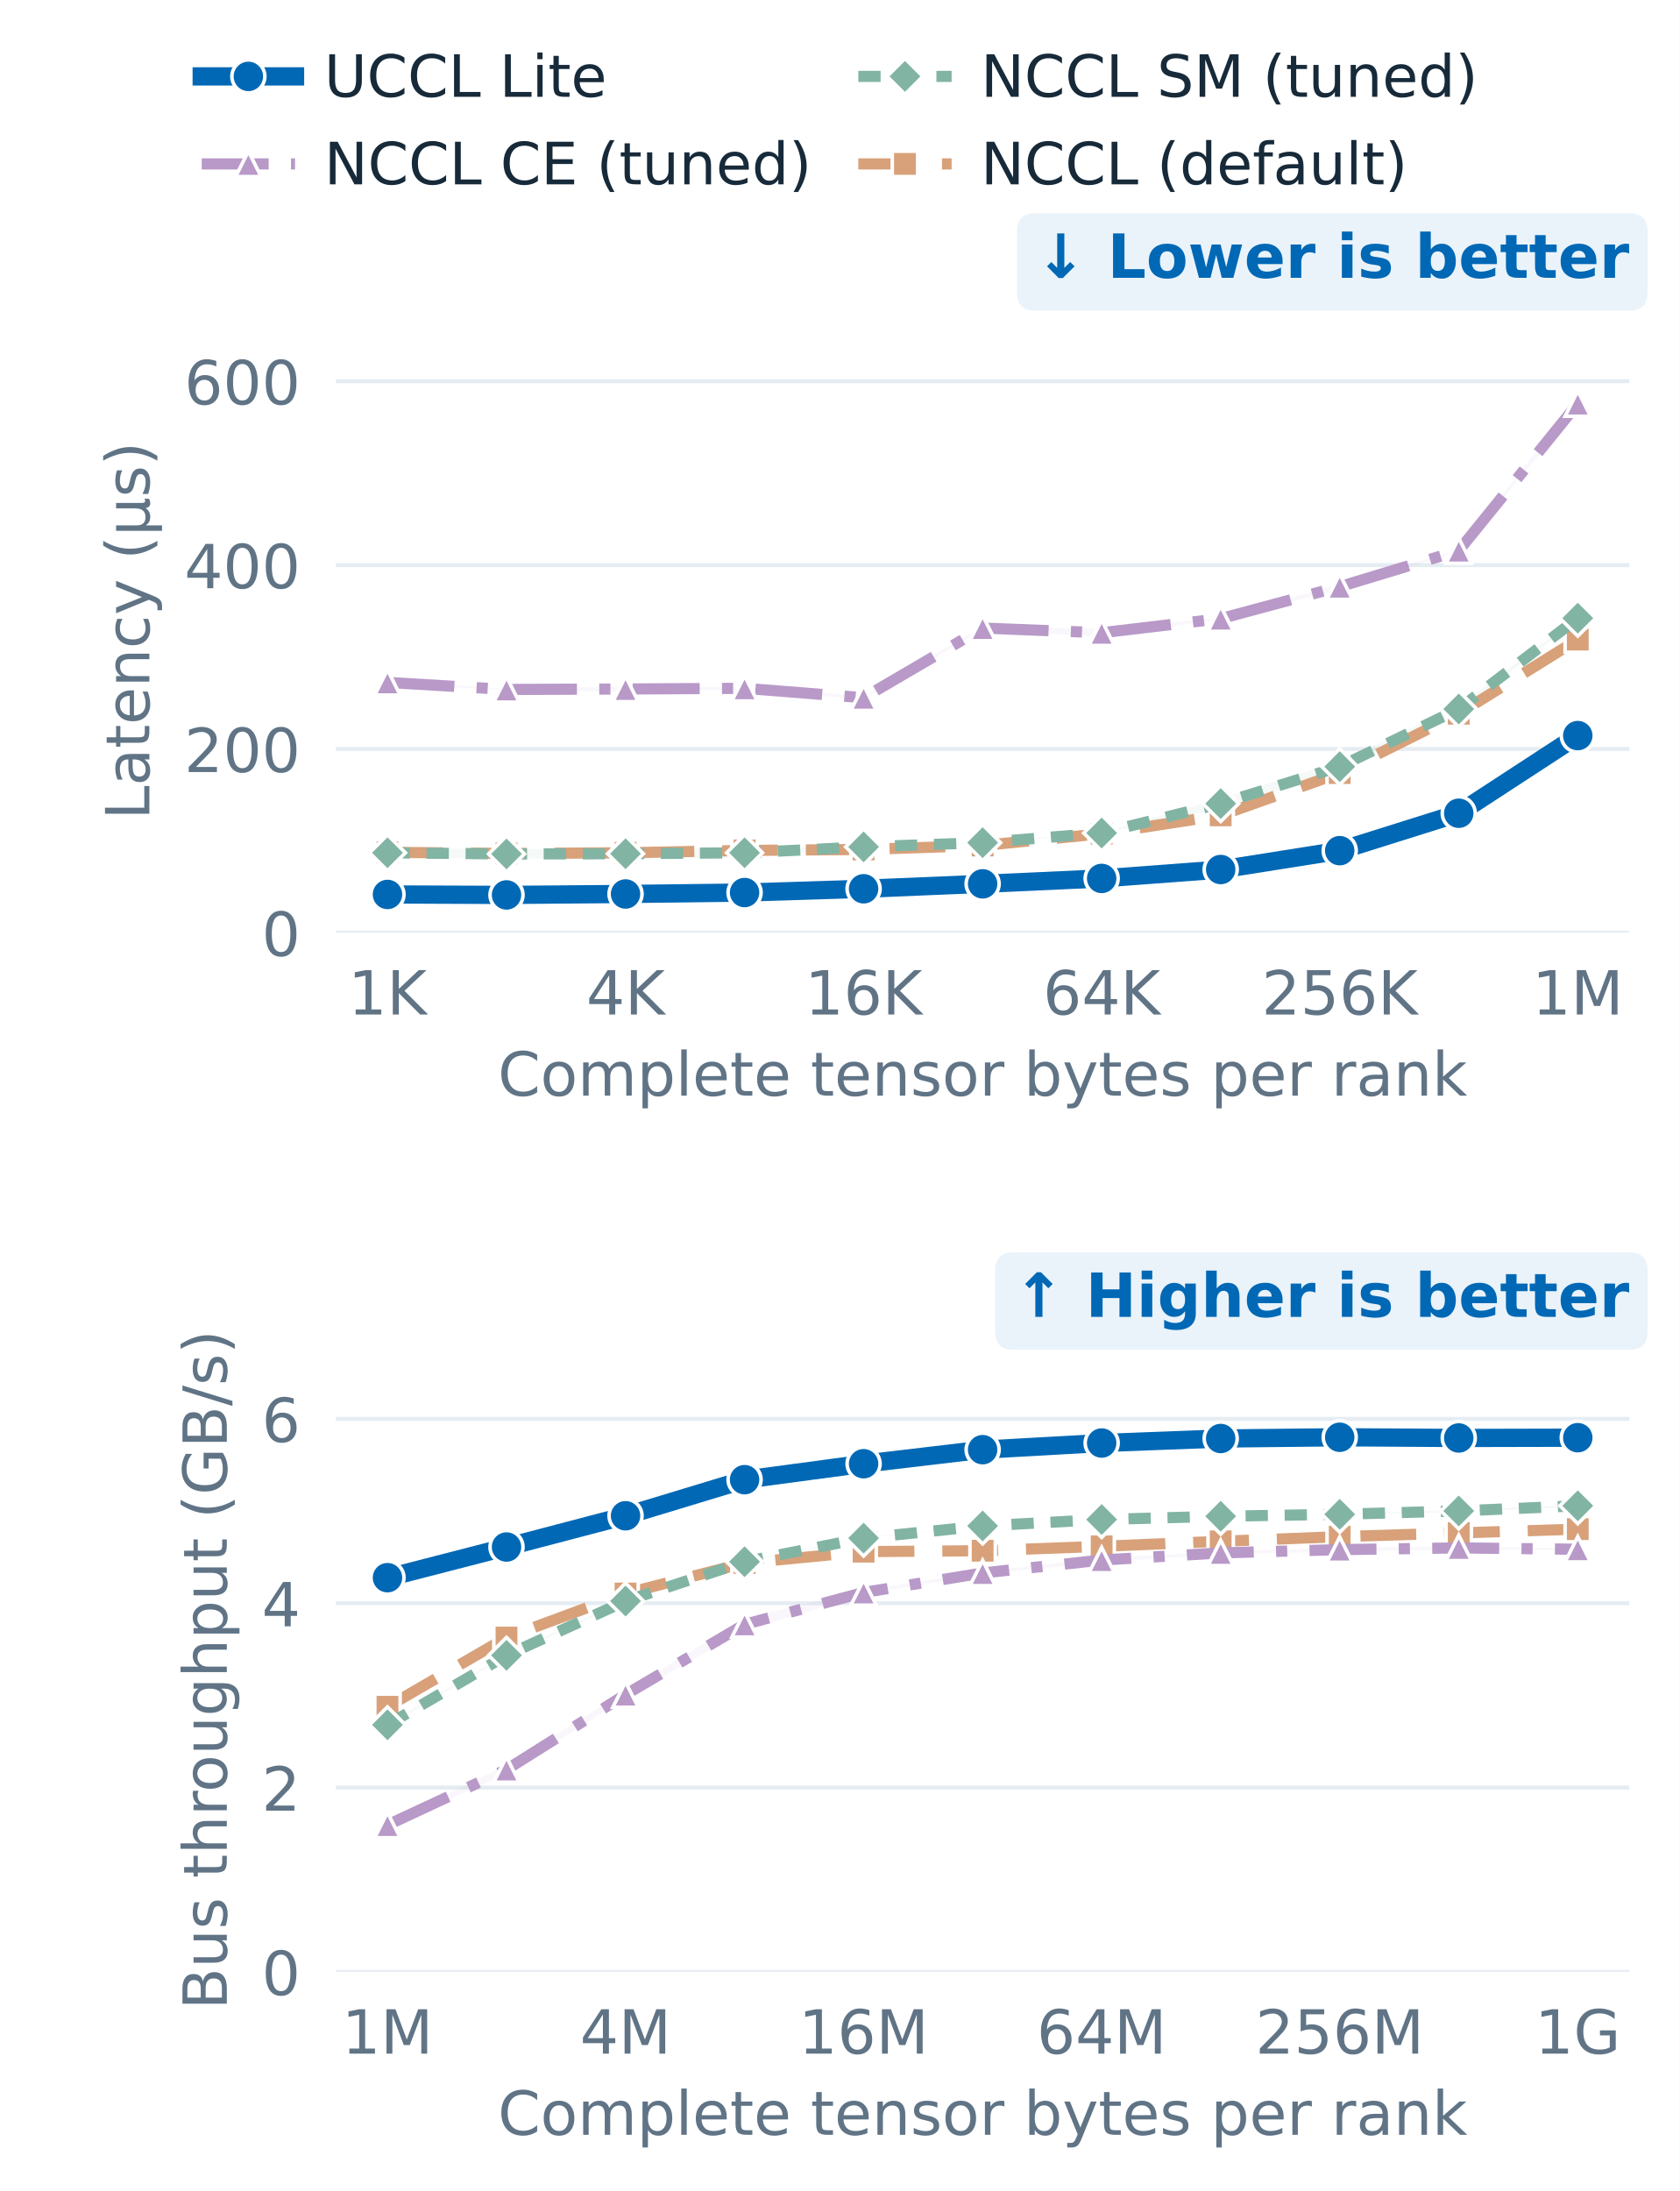
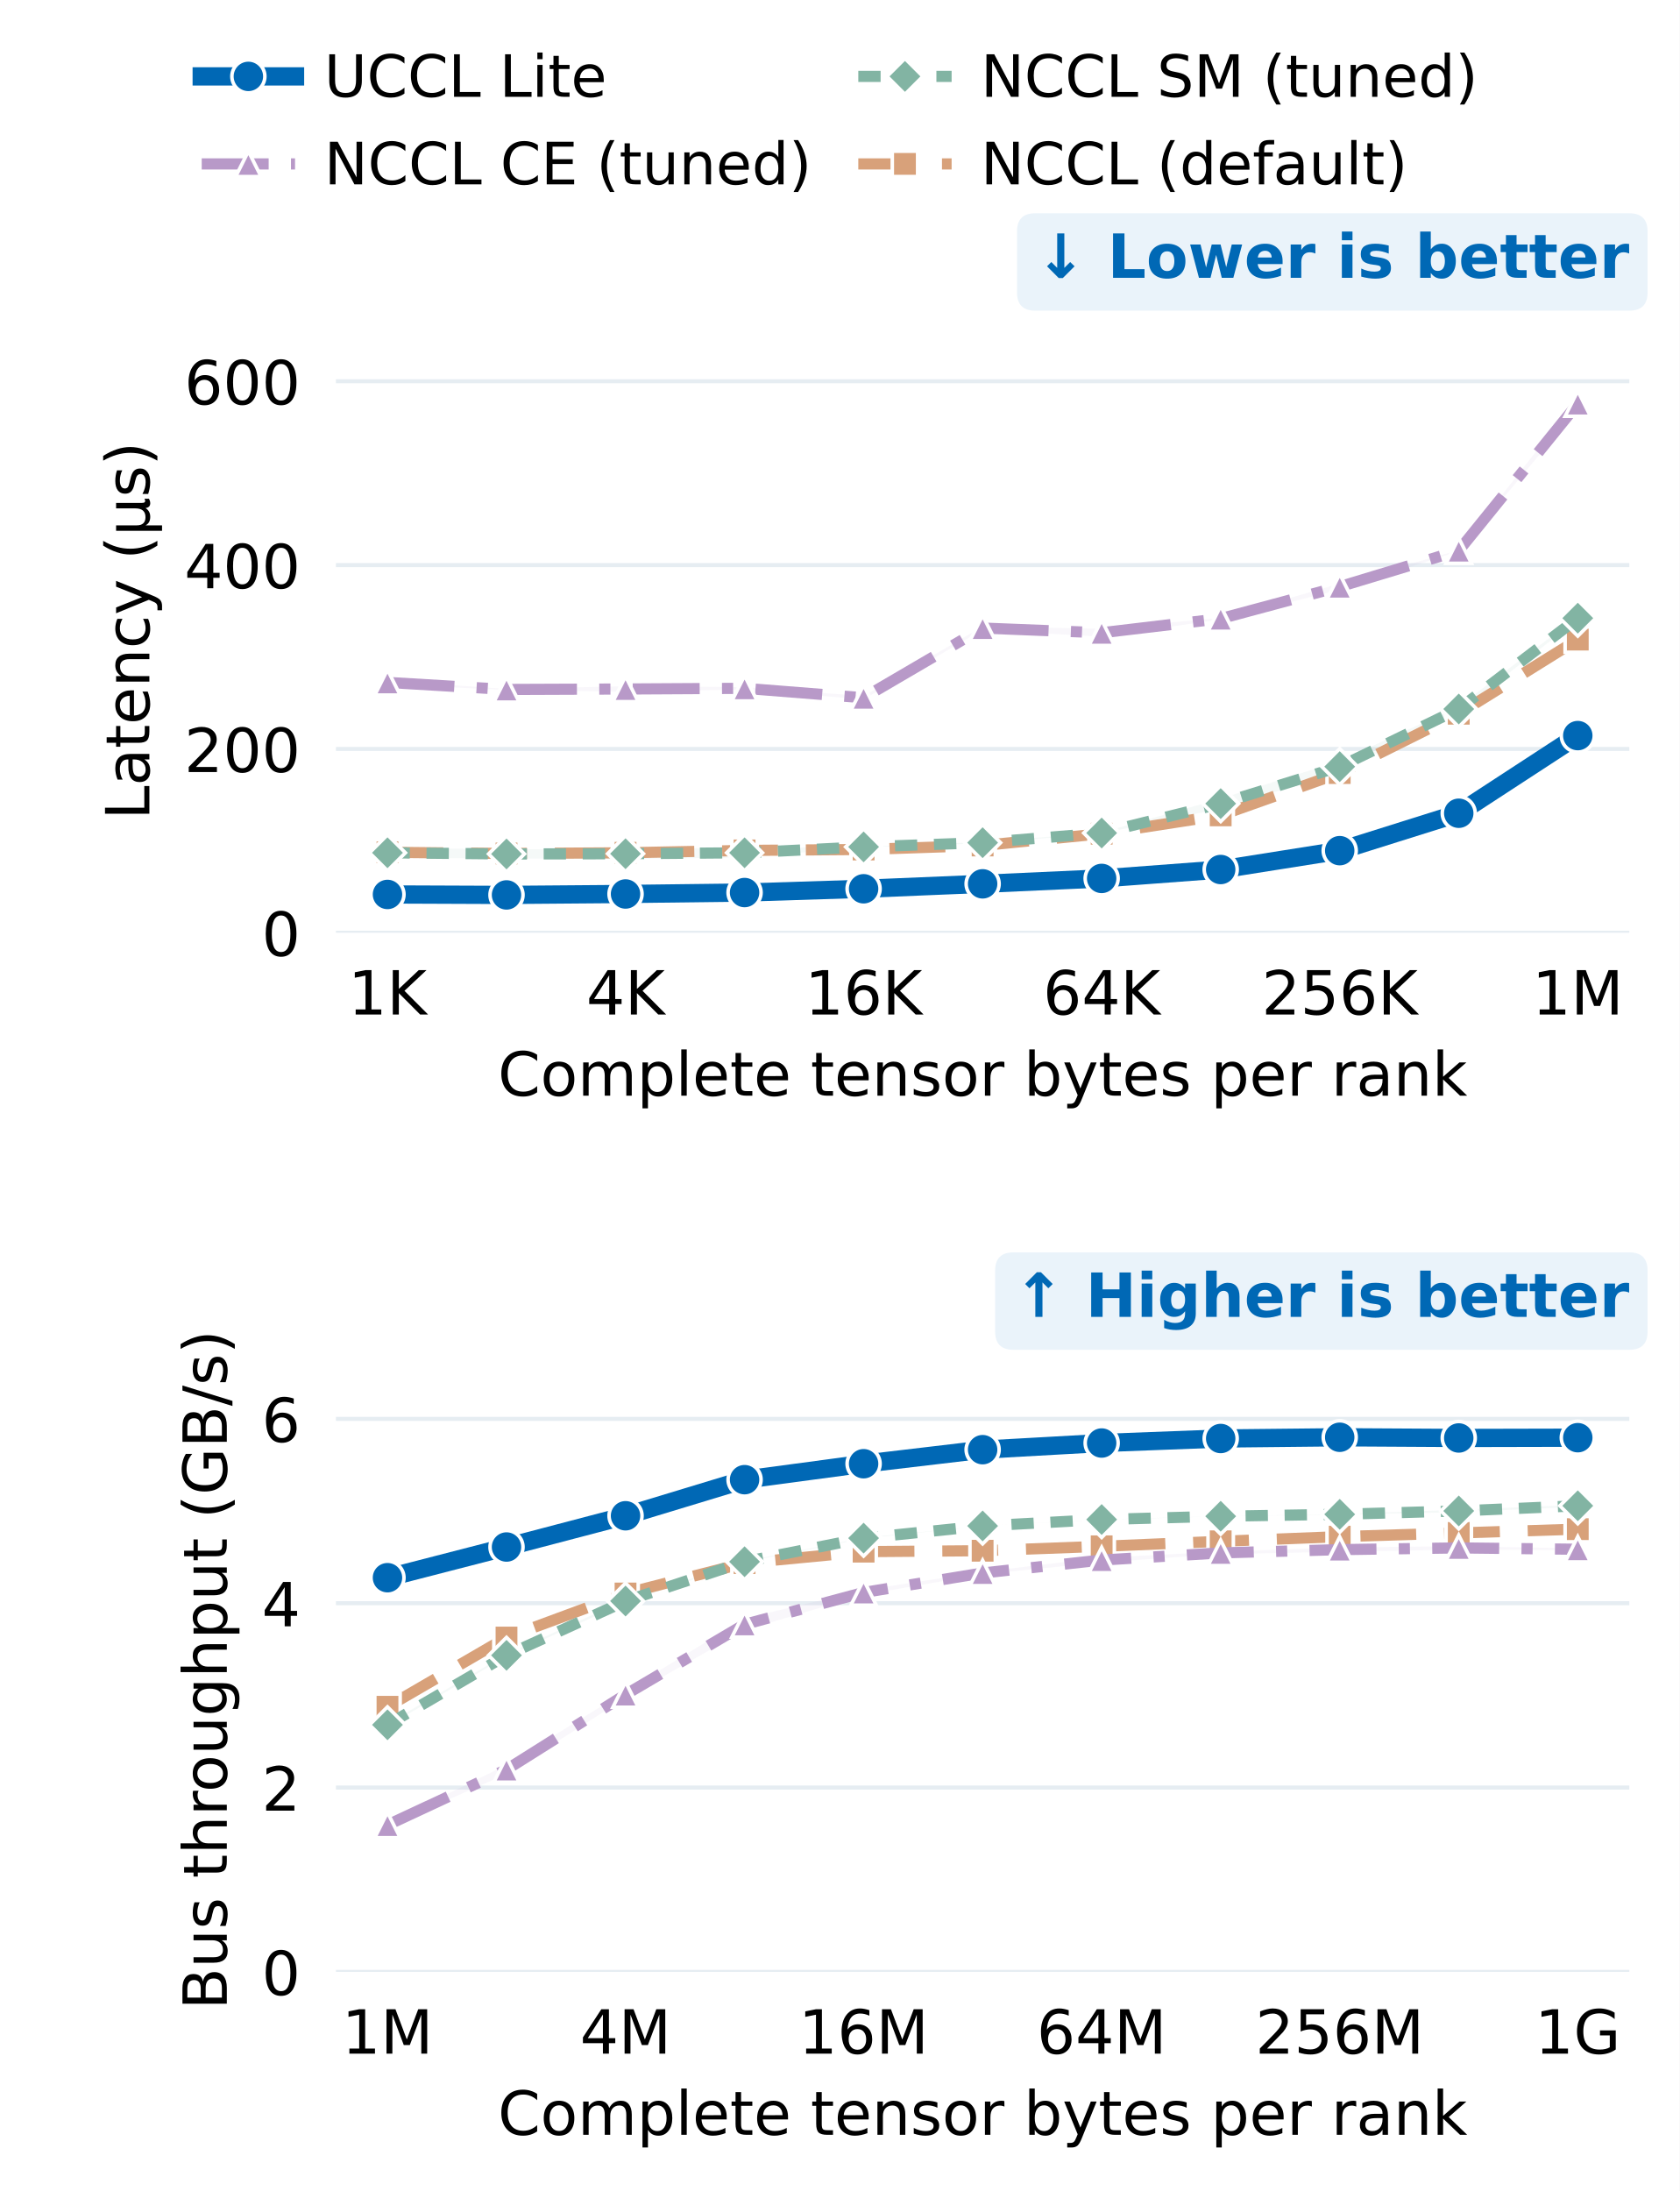
<svg xmlns="http://www.w3.org/2000/svg" xmlns:xlink="http://www.w3.org/1999/xlink" width="331.2pt" height="432pt" viewBox="0 0 331.2 432" version="1.1">
  <defs>
    <style type="text/css">*{stroke-linejoin: round; stroke-linecap: butt}</style>
  </defs>
  <g id="figure_1">
    <g id="patch_1">
      <path d="M 0 432 L 331.2 432 L 331.2 0 L 0 0 z " style="fill: #ffffff" />
    </g>
    <g id="axes_1">
      <g id="patch_2">
        <path d="M 66.24 183.918 L 321.264 183.918 L 321.264 64.8 L 66.24 64.8 z " style="fill: #ffffff" />
      </g>
      <g id="matplotlib.axis_1">
        <g id="xtick_1">
          <g id="line2d_1" />
          <g id="text_1">
-             <text style="font-size: 12px; font-family: 'DejaVu Sans'; text-anchor: middle; fill: #607486" x="76.402" y="200.035" transform="rotate(-0 76.40159 200.0348)">1K</text>
+             <text style="font-size: 12px; font-family: 'DejaVu Sans'; text-anchor: middle" x="76.402" y="200.035" transform="rotate(-0 76.40159 200.0348)">1K</text>
          </g>
        </g>
        <g id="xtick_2">
          <g id="line2d_2" />
          <g id="text_2">
-             <text style="font-size: 12px; font-family: 'DejaVu Sans'; text-anchor: middle; fill: #607486" x="123.342" y="200.035" transform="rotate(-0 123.3418 200.0348)">4K</text>
+             <text style="font-size: 12px; font-family: 'DejaVu Sans'; text-anchor: middle" x="123.342" y="200.035" transform="rotate(-0 123.3418 200.0348)">4K</text>
          </g>
        </g>
        <g id="xtick_3">
          <g id="line2d_3" />
          <g id="text_3">
-             <text style="font-size: 12px; font-family: 'DejaVu Sans'; text-anchor: middle; fill: #607486" x="170.282" y="200.035" transform="rotate(-0 170.2819 200.0348)">16K</text>
+             <text style="font-size: 12px; font-family: 'DejaVu Sans'; text-anchor: middle" x="170.282" y="200.035" transform="rotate(-0 170.2819 200.0348)">16K</text>
          </g>
        </g>
        <g id="xtick_4">
          <g id="line2d_4" />
          <g id="text_4">
-             <text style="font-size: 12px; font-family: 'DejaVu Sans'; text-anchor: middle; fill: #607486" x="217.222" y="200.035" transform="rotate(-0 217.2221 200.0348)">64K</text>
+             <text style="font-size: 12px; font-family: 'DejaVu Sans'; text-anchor: middle" x="217.222" y="200.035" transform="rotate(-0 217.2221 200.0348)">64K</text>
          </g>
        </g>
        <g id="xtick_5">
          <g id="line2d_5" />
          <g id="text_5">
-             <text style="font-size: 12px; font-family: 'DejaVu Sans'; text-anchor: middle; fill: #607486" x="264.162" y="200.035" transform="rotate(-0 264.1622 200.0348)">256K</text>
+             <text style="font-size: 12px; font-family: 'DejaVu Sans'; text-anchor: middle" x="264.162" y="200.035" transform="rotate(-0 264.1622 200.0348)">256K</text>
          </g>
        </g>
        <g id="xtick_6">
          <g id="line2d_6" />
          <g id="text_6">
-             <text style="font-size: 12px; font-family: 'DejaVu Sans'; text-anchor: middle; fill: #607486" x="311.102" y="200.035" transform="rotate(-0 311.1024 200.0348)">1M</text>
+             <text style="font-size: 12px; font-family: 'DejaVu Sans'; text-anchor: middle" x="311.102" y="200.035" transform="rotate(-0 311.1024 200.0348)">1M</text>
          </g>
        </g>
        <g id="text_7">
-           <text style="font-size: 12px; font-family: 'DejaVu Sans'; text-anchor: middle; fill: #607486" x="193.752" y="216.036" transform="rotate(-0 193.752 216.0358)">Complete tensor bytes per rank</text>
+           <text style="font-size: 12px; font-family: 'DejaVu Sans'; text-anchor: middle" x="193.752" y="216.036" transform="rotate(-0 193.752 216.0358)">Complete tensor bytes per rank</text>
        </g>
      </g>
      <g id="matplotlib.axis_2">
        <g id="ytick_1">
          <g id="line2d_7">
            <path d="M 66.24 183.918 L 321.264 183.918 " clip-path="url(#pe56e9102f9)" style="fill: none; stroke: #e6edf2; stroke-width: 0.8; stroke-linecap: square" />
          </g>
          <g id="line2d_8" />
          <g id="text_8">
-             <text style="font-size: 12px; font-family: 'DejaVu Sans'; text-anchor: end; fill: #607486" x="59.24" y="188.476" transform="rotate(-0 59.24 188.4762)">0</text>
+             <text style="font-size: 12px; font-family: 'DejaVu Sans'; text-anchor: end" x="59.24" y="188.476" transform="rotate(-0 59.24 188.4762)">0</text>
          </g>
        </g>
        <g id="ytick_2">
          <g id="line2d_9">
            <path d="M 66.24 147.67 L 321.264 147.67 " clip-path="url(#pe56e9102f9)" style="fill: none; stroke: #e6edf2; stroke-width: 0.8; stroke-linecap: square" />
          </g>
          <g id="line2d_10" />
          <g id="text_9">
-             <text style="font-size: 12px; font-family: 'DejaVu Sans'; text-anchor: end; fill: #607486" x="59.24" y="152.229" transform="rotate(-0 59.24 152.2286)">200</text>
+             <text style="font-size: 12px; font-family: 'DejaVu Sans'; text-anchor: end" x="59.24" y="152.229" transform="rotate(-0 59.24 152.2286)">200</text>
          </g>
        </g>
        <g id="ytick_3">
          <g id="line2d_11">
            <path d="M 66.24 111.422 L 321.264 111.422 " clip-path="url(#pe56e9102f9)" style="fill: none; stroke: #e6edf2; stroke-width: 0.8; stroke-linecap: square" />
          </g>
          <g id="line2d_12" />
          <g id="text_10">
-             <text style="font-size: 12px; font-family: 'DejaVu Sans'; text-anchor: end; fill: #607486" x="59.24" y="115.981" transform="rotate(-0 59.24 115.981)">400</text>
+             <text style="font-size: 12px; font-family: 'DejaVu Sans'; text-anchor: end" x="59.24" y="115.981" transform="rotate(-0 59.24 115.981)">400</text>
          </g>
        </g>
        <g id="ytick_4">
          <g id="line2d_13">
            <path d="M 66.24 75.175 L 321.264 75.175 " clip-path="url(#pe56e9102f9)" style="fill: none; stroke: #e6edf2; stroke-width: 0.8; stroke-linecap: square" />
          </g>
          <g id="line2d_14" />
          <g id="text_11">
-             <text style="font-size: 12px; font-family: 'DejaVu Sans'; text-anchor: end; fill: #607486" x="59.24" y="79.733" transform="rotate(-0 59.24 79.73342)">600</text>
+             <text style="font-size: 12px; font-family: 'DejaVu Sans'; text-anchor: end" x="59.24" y="79.733" transform="rotate(-0 59.24 79.73342)">600</text>
          </g>
        </g>
        <g id="text_12">
-           <text style="font-size: 12px; font-family: 'DejaVu Sans'; text-anchor: middle; fill: #607486" x="29.452" y="124.359" transform="rotate(-90 29.45219 124.3588)">Latency (µs)</text>
+           <text style="font-size: 12px; font-family: 'DejaVu Sans'; text-anchor: middle" x="29.452" y="124.359" transform="rotate(-90 29.45219 124.3588)">Latency (µs)</text>
        </g>
      </g>
      <g id="FillBetweenPolyCollection_1">
        <defs>
          <path id="m89aa1a78d7" d="M 76.402 -264.878 L 76.402 -262.837 L 99.872 -262.744 L 123.342 -262.645 L 146.812 -262.929 L 170.282 -264.971 L 193.752 -265.713 L 217.222 -267.662 L 240.692 -272.577 L 264.162 -279.725 L 287.632 -291.695 L 311.102 -309.79 L 311.102 -310.44 L 311.102 -310.44 L 287.632 -292.716 L 264.162 -281.952 L 240.692 -274.529 L 217.222 -267.847 L 193.752 -265.983 L 170.282 -265.064 L 146.812 -264.785 L 123.342 -264.692 L 99.872 -264.507 L 76.402 -264.878 z " />
        </defs>
        <g clip-path="url(#pe56e9102f9)">
          <use xlink:href="#m89aa1a78d7" x="0" y="432" style="fill: #82b4a3; fill-opacity: 0.08" />
        </g>
      </g>
      <g id="FillBetweenPolyCollection_2">
        <defs>
          <path id="m12dbbdd263" d="M 76.402 -297.82 L 76.402 -297.078 L 99.872 -295.964 L 123.342 -295.593 L 146.812 -296.057 L 170.282 -294.099 L 193.752 -307.842 L 217.222 -306.45 L 240.692 -309.883 L 264.162 -315.72 L 287.632 -323.338 L 311.102 -351.356 L 311.102 -353.496 L 311.102 -353.496 L 287.632 -323.524 L 264.162 -316.935 L 240.692 -310.161 L 217.222 -308.027 L 193.752 -308.491 L 170.282 -294.758 L 146.812 -296.512 L 123.342 -296.706 L 99.872 -296.15 L 76.402 -297.82 z " />
        </defs>
        <g clip-path="url(#pe56e9102f9)">
          <use xlink:href="#m12dbbdd263" x="0" y="432" style="fill: #b899c8; fill-opacity: 0.08" />
        </g>
      </g>
      <g id="line2d_15">
        <path d="M 76.402 168.05 L 99.872 168.282 L 123.342 168.143 L 146.812 167.679 L 170.282 167.493 L 193.752 166.704 L 217.222 164.385 L 240.692 160.766 L 264.162 152.418 L 287.632 140.724 L 311.102 126.107 " clip-path="url(#pe56e9102f9)" style="fill: none; stroke-dasharray: 11,5.5; stroke-dashoffset: 0; stroke: #d8a17a; stroke-width: 2.2" />
        <defs>
          <path id="m4c7a17d4e1" d="M -2.5 2.5 L 2.5 2.5 L 2.5 -2.5 L -2.5 -2.5 z " style="stroke: #ffffff; stroke-width: 0.7; stroke-linejoin: miter" />
        </defs>
        <g clip-path="url(#pe56e9102f9)">
          <use xlink:href="#m4c7a17d4e1" x="76.402" y="168.05" style="fill: #d8a17a; stroke: #ffffff; stroke-width: 0.7; stroke-linejoin: miter" />
          <use xlink:href="#m4c7a17d4e1" x="99.872" y="168.282" style="fill: #d8a17a; stroke: #ffffff; stroke-width: 0.7; stroke-linejoin: miter" />
          <use xlink:href="#m4c7a17d4e1" x="123.342" y="168.143" style="fill: #d8a17a; stroke: #ffffff; stroke-width: 0.7; stroke-linejoin: miter" />
          <use xlink:href="#m4c7a17d4e1" x="146.812" y="167.679" style="fill: #d8a17a; stroke: #ffffff; stroke-width: 0.7; stroke-linejoin: miter" />
          <use xlink:href="#m4c7a17d4e1" x="170.282" y="167.493" style="fill: #d8a17a; stroke: #ffffff; stroke-width: 0.7; stroke-linejoin: miter" />
          <use xlink:href="#m4c7a17d4e1" x="193.752" y="166.704" style="fill: #d8a17a; stroke: #ffffff; stroke-width: 0.7; stroke-linejoin: miter" />
          <use xlink:href="#m4c7a17d4e1" x="217.222" y="164.385" style="fill: #d8a17a; stroke: #ffffff; stroke-width: 0.7; stroke-linejoin: miter" />
          <use xlink:href="#m4c7a17d4e1" x="240.692" y="160.766" style="fill: #d8a17a; stroke: #ffffff; stroke-width: 0.7; stroke-linejoin: miter" />
          <use xlink:href="#m4c7a17d4e1" x="264.162" y="152.418" style="fill: #d8a17a; stroke: #ffffff; stroke-width: 0.7; stroke-linejoin: miter" />
          <use xlink:href="#m4c7a17d4e1" x="287.632" y="140.724" style="fill: #d8a17a; stroke: #ffffff; stroke-width: 0.7; stroke-linejoin: miter" />
          <use xlink:href="#m4c7a17d4e1" x="311.102" y="126.107" style="fill: #d8a17a; stroke: #ffffff; stroke-width: 0.7; stroke-linejoin: miter" />
        </g>
      </g>
      <g id="line2d_16">
        <path d="M 76.402 168.143 L 99.872 168.375 L 123.342 168.331 L 146.812 168.143 L 170.282 166.983 L 193.752 166.152 L 217.222 164.245 L 240.692 158.447 L 264.162 151.161 L 287.632 139.794 L 311.102 121.885 " clip-path="url(#pe56e9102f9)" style="fill: none; stroke-dasharray: 4.4,3.3; stroke-dashoffset: 0; stroke: #82b4a3; stroke-width: 2.2" />
        <defs>
          <path id="m127d683313" d="M -0 3.536 L 3.536 0 L 0 -3.536 L -3.536 -0 z " style="stroke: #ffffff; stroke-width: 0.7; stroke-linejoin: miter" />
        </defs>
        <g clip-path="url(#pe56e9102f9)">
          <use xlink:href="#m127d683313" x="76.402" y="168.143" style="fill: #82b4a3; stroke: #ffffff; stroke-width: 0.7; stroke-linejoin: miter" />
          <use xlink:href="#m127d683313" x="99.872" y="168.375" style="fill: #82b4a3; stroke: #ffffff; stroke-width: 0.7; stroke-linejoin: miter" />
          <use xlink:href="#m127d683313" x="123.342" y="168.331" style="fill: #82b4a3; stroke: #ffffff; stroke-width: 0.7; stroke-linejoin: miter" />
          <use xlink:href="#m127d683313" x="146.812" y="168.143" style="fill: #82b4a3; stroke: #ffffff; stroke-width: 0.7; stroke-linejoin: miter" />
          <use xlink:href="#m127d683313" x="170.282" y="166.983" style="fill: #82b4a3; stroke: #ffffff; stroke-width: 0.7; stroke-linejoin: miter" />
          <use xlink:href="#m127d683313" x="193.752" y="166.152" style="fill: #82b4a3; stroke: #ffffff; stroke-width: 0.7; stroke-linejoin: miter" />
          <use xlink:href="#m127d683313" x="217.222" y="164.245" style="fill: #82b4a3; stroke: #ffffff; stroke-width: 0.7; stroke-linejoin: miter" />
          <use xlink:href="#m127d683313" x="240.692" y="158.447" style="fill: #82b4a3; stroke: #ffffff; stroke-width: 0.7; stroke-linejoin: miter" />
          <use xlink:href="#m127d683313" x="264.162" y="151.161" style="fill: #82b4a3; stroke: #ffffff; stroke-width: 0.7; stroke-linejoin: miter" />
          <use xlink:href="#m127d683313" x="287.632" y="139.794" style="fill: #82b4a3; stroke: #ffffff; stroke-width: 0.7; stroke-linejoin: miter" />
          <use xlink:href="#m127d683313" x="311.102" y="121.885" style="fill: #82b4a3; stroke: #ffffff; stroke-width: 0.7; stroke-linejoin: miter" />
        </g>
      </g>
      <g id="line2d_17">
        <path d="M 76.402 134.551 L 99.872 135.943 L 123.342 135.85 L 146.812 135.716 L 170.282 137.571 L 193.752 123.834 L 217.222 124.762 L 240.692 121.978 L 264.162 115.672 L 287.632 108.569 L 311.102 79.574 " clip-path="url(#pe56e9102f9)" style="fill: none; stroke-dasharray: 13.2,4.4,2.2,4.4; stroke-dashoffset: 0; stroke: #b899c8; stroke-width: 2.2" />
        <defs>
          <path id="m6e725affe4" d="M 0 -2.5 L -2.5 2.5 L 2.5 2.5 z " style="stroke: #ffffff; stroke-width: 0.7; stroke-linejoin: miter" />
        </defs>
        <g clip-path="url(#pe56e9102f9)">
          <use xlink:href="#m6e725affe4" x="76.402" y="134.551" style="fill: #b899c8; stroke: #ffffff; stroke-width: 0.7; stroke-linejoin: miter" />
          <use xlink:href="#m6e725affe4" x="99.872" y="135.943" style="fill: #b899c8; stroke: #ffffff; stroke-width: 0.7; stroke-linejoin: miter" />
          <use xlink:href="#m6e725affe4" x="123.342" y="135.85" style="fill: #b899c8; stroke: #ffffff; stroke-width: 0.7; stroke-linejoin: miter" />
          <use xlink:href="#m6e725affe4" x="146.812" y="135.716" style="fill: #b899c8; stroke: #ffffff; stroke-width: 0.7; stroke-linejoin: miter" />
          <use xlink:href="#m6e725affe4" x="170.282" y="137.571" style="fill: #b899c8; stroke: #ffffff; stroke-width: 0.7; stroke-linejoin: miter" />
          <use xlink:href="#m6e725affe4" x="193.752" y="123.834" style="fill: #b899c8; stroke: #ffffff; stroke-width: 0.7; stroke-linejoin: miter" />
          <use xlink:href="#m6e725affe4" x="217.222" y="124.762" style="fill: #b899c8; stroke: #ffffff; stroke-width: 0.7; stroke-linejoin: miter" />
          <use xlink:href="#m6e725affe4" x="240.692" y="121.978" style="fill: #b899c8; stroke: #ffffff; stroke-width: 0.7; stroke-linejoin: miter" />
          <use xlink:href="#m6e725affe4" x="264.162" y="115.672" style="fill: #b899c8; stroke: #ffffff; stroke-width: 0.7; stroke-linejoin: miter" />
          <use xlink:href="#m6e725affe4" x="287.632" y="108.569" style="fill: #b899c8; stroke: #ffffff; stroke-width: 0.7; stroke-linejoin: miter" />
          <use xlink:href="#m6e725affe4" x="311.102" y="79.574" style="fill: #b899c8; stroke: #ffffff; stroke-width: 0.7; stroke-linejoin: miter" />
        </g>
      </g>
      <g id="text_13">
        <g id="patch_3">
          <path d="M 204.129 61.253 L 321.264 61.253 Q 324.864 61.253 324.864 57.653 L 324.864 45.652 Q 324.864 42.052 321.264 42.052 L 204.129 42.052 Q 200.529 42.052 200.529 45.652 L 200.529 57.653 Q 200.529 61.253 204.129 61.253 z " style="fill: #eaf3fa" />
        </g>
        <text style="font-weight: 700; font-size: 12px; font-family: 'DejaVu Sans'; text-anchor: end; fill: #0068b5" x="321.264" y="54.77" transform="rotate(-0 321.264 54.77013)">↓ Lower is better</text>
      </g>
      <g id="line2d_18">
        <path d="M 76.402 176.358 L 99.872 176.452 L 123.342 176.267 L 146.812 175.984 L 170.282 175.241 L 193.752 174.267 L 217.222 173.2 L 240.692 171.443 L 264.162 167.725 L 287.632 160.348 L 311.102 145.037 " clip-path="url(#pe56e9102f9)" style="fill: none; stroke: #0068b5; stroke-width: 3.6; stroke-linecap: square" />
        <defs>
          <path id="me5beb2e30b" d="M 0 3.25 C 0.862 3.25 1.689 2.908 2.298 2.298 C 2.908 1.689 3.25 0.862 3.25 0 C 3.25 -0.862 2.908 -1.689 2.298 -2.298 C 1.689 -2.908 0.862 -3.25 0 -3.25 C -0.862 -3.25 -1.689 -2.908 -2.298 -2.298 C -2.908 -1.689 -3.25 -0.862 -3.25 0 C -3.25 0.862 -2.908 1.689 -2.298 2.298 C -1.689 2.908 -0.862 3.25 0 3.25 z " style="stroke: #ffffff; stroke-width: 0.7" />
        </defs>
        <g clip-path="url(#pe56e9102f9)">
          <use xlink:href="#me5beb2e30b" x="76.402" y="176.358" style="fill: #0068b5; stroke: #ffffff; stroke-width: 0.7" />
          <use xlink:href="#me5beb2e30b" x="99.872" y="176.452" style="fill: #0068b5; stroke: #ffffff; stroke-width: 0.7" />
          <use xlink:href="#me5beb2e30b" x="123.342" y="176.267" style="fill: #0068b5; stroke: #ffffff; stroke-width: 0.7" />
          <use xlink:href="#me5beb2e30b" x="146.812" y="175.984" style="fill: #0068b5; stroke: #ffffff; stroke-width: 0.7" />
          <use xlink:href="#me5beb2e30b" x="170.282" y="175.241" style="fill: #0068b5; stroke: #ffffff; stroke-width: 0.7" />
          <use xlink:href="#me5beb2e30b" x="193.752" y="174.267" style="fill: #0068b5; stroke: #ffffff; stroke-width: 0.7" />
          <use xlink:href="#me5beb2e30b" x="217.222" y="173.2" style="fill: #0068b5; stroke: #ffffff; stroke-width: 0.7" />
          <use xlink:href="#me5beb2e30b" x="240.692" y="171.443" style="fill: #0068b5; stroke: #ffffff; stroke-width: 0.7" />
          <use xlink:href="#me5beb2e30b" x="264.162" y="167.725" style="fill: #0068b5; stroke: #ffffff; stroke-width: 0.7" />
          <use xlink:href="#me5beb2e30b" x="287.632" y="160.348" style="fill: #0068b5; stroke: #ffffff; stroke-width: 0.7" />
          <use xlink:href="#me5beb2e30b" x="311.102" y="145.037" style="fill: #0068b5; stroke: #ffffff; stroke-width: 0.7" />
        </g>
      </g>
    </g>
    <g id="axes_2">
      <g id="patch_4">
        <path d="M 66.24 388.8 L 321.264 388.8 L 321.264 269.682 L 66.24 269.682 z " style="fill: #ffffff" />
      </g>
      <g id="matplotlib.axis_3">
        <g id="xtick_7">
          <g id="line2d_19" />
          <g id="text_14">
-             <text style="font-size: 12px; font-family: 'DejaVu Sans'; text-anchor: middle; fill: #607486" x="76.402" y="404.917" transform="rotate(-0 76.40159 404.9172)">1M</text>
+             <text style="font-size: 12px; font-family: 'DejaVu Sans'; text-anchor: middle" x="76.402" y="404.917" transform="rotate(-0 76.40159 404.9172)">1M</text>
          </g>
        </g>
        <g id="xtick_8">
          <g id="line2d_20" />
          <g id="text_15">
-             <text style="font-size: 12px; font-family: 'DejaVu Sans'; text-anchor: middle; fill: #607486" x="123.342" y="404.917" transform="rotate(-0 123.3418 404.9172)">4M</text>
+             <text style="font-size: 12px; font-family: 'DejaVu Sans'; text-anchor: middle" x="123.342" y="404.917" transform="rotate(-0 123.3418 404.9172)">4M</text>
          </g>
        </g>
        <g id="xtick_9">
          <g id="line2d_21" />
          <g id="text_16">
-             <text style="font-size: 12px; font-family: 'DejaVu Sans'; text-anchor: middle; fill: #607486" x="170.282" y="404.917" transform="rotate(-0 170.2819 404.9172)">16M</text>
+             <text style="font-size: 12px; font-family: 'DejaVu Sans'; text-anchor: middle" x="170.282" y="404.917" transform="rotate(-0 170.2819 404.9172)">16M</text>
          </g>
        </g>
        <g id="xtick_10">
          <g id="line2d_22" />
          <g id="text_17">
-             <text style="font-size: 12px; font-family: 'DejaVu Sans'; text-anchor: middle; fill: #607486" x="217.222" y="404.917" transform="rotate(-0 217.2221 404.9172)">64M</text>
+             <text style="font-size: 12px; font-family: 'DejaVu Sans'; text-anchor: middle" x="217.222" y="404.917" transform="rotate(-0 217.2221 404.9172)">64M</text>
          </g>
        </g>
        <g id="xtick_11">
          <g id="line2d_23" />
          <g id="text_18">
-             <text style="font-size: 12px; font-family: 'DejaVu Sans'; text-anchor: middle; fill: #607486" x="264.162" y="404.917" transform="rotate(-0 264.1622 404.9172)">256M</text>
+             <text style="font-size: 12px; font-family: 'DejaVu Sans'; text-anchor: middle" x="264.162" y="404.917" transform="rotate(-0 264.1622 404.9172)">256M</text>
          </g>
        </g>
        <g id="xtick_12">
          <g id="line2d_24" />
          <g id="text_19">
-             <text style="font-size: 12px; font-family: 'DejaVu Sans'; text-anchor: middle; fill: #607486" x="311.102" y="404.917" transform="rotate(-0 311.1024 404.9172)">1G</text>
+             <text style="font-size: 12px; font-family: 'DejaVu Sans'; text-anchor: middle" x="311.102" y="404.917" transform="rotate(-0 311.1024 404.9172)">1G</text>
          </g>
        </g>
        <g id="text_20">
-           <text style="font-size: 12px; font-family: 'DejaVu Sans'; text-anchor: middle; fill: #607486" x="193.752" y="420.918" transform="rotate(-0 193.752 420.9181)">Complete tensor bytes per rank</text>
+           <text style="font-size: 12px; font-family: 'DejaVu Sans'; text-anchor: middle" x="193.752" y="420.918" transform="rotate(-0 193.752 420.9181)">Complete tensor bytes per rank</text>
        </g>
      </g>
      <g id="matplotlib.axis_4">
        <g id="ytick_5">
          <g id="line2d_25">
            <path d="M 66.24 388.8 L 321.264 388.8 " clip-path="url(#pb1c3a5a0ed)" style="fill: none; stroke: #e6edf2; stroke-width: 0.8; stroke-linecap: square" />
          </g>
          <g id="line2d_26" />
          <g id="text_21">
-             <text style="font-size: 12px; font-family: 'DejaVu Sans'; text-anchor: end; fill: #607486" x="59.24" y="393.359" transform="rotate(-0 59.24 393.3586)">0</text>
+             <text style="font-size: 12px; font-family: 'DejaVu Sans'; text-anchor: end" x="59.24" y="393.359" transform="rotate(-0 59.24 393.3586)">0</text>
          </g>
        </g>
        <g id="ytick_6">
          <g id="line2d_27">
            <path d="M 66.24 352.453 L 321.264 352.453 " clip-path="url(#pb1c3a5a0ed)" style="fill: none; stroke: #e6edf2; stroke-width: 0.8; stroke-linecap: square" />
          </g>
          <g id="line2d_28" />
          <g id="text_22">
-             <text style="font-size: 12px; font-family: 'DejaVu Sans'; text-anchor: end; fill: #607486" x="59.24" y="357.011" transform="rotate(-0 59.24 357.0111)">2</text>
+             <text style="font-size: 12px; font-family: 'DejaVu Sans'; text-anchor: end" x="59.24" y="357.011" transform="rotate(-0 59.24 357.0111)">2</text>
          </g>
        </g>
        <g id="ytick_7">
          <g id="line2d_29">
            <path d="M 66.24 316.105 L 321.264 316.105 " clip-path="url(#pb1c3a5a0ed)" style="fill: none; stroke: #e6edf2; stroke-width: 0.8; stroke-linecap: square" />
          </g>
          <g id="line2d_30" />
          <g id="text_23">
-             <text style="font-size: 12px; font-family: 'DejaVu Sans'; text-anchor: end; fill: #607486" x="59.24" y="320.664" transform="rotate(-0 59.24 320.6637)">4</text>
+             <text style="font-size: 12px; font-family: 'DejaVu Sans'; text-anchor: end" x="59.24" y="320.664" transform="rotate(-0 59.24 320.6637)">4</text>
          </g>
        </g>
        <g id="ytick_8">
          <g id="line2d_31">
            <path d="M 66.24 279.758 L 321.264 279.758 " clip-path="url(#pb1c3a5a0ed)" style="fill: none; stroke: #e6edf2; stroke-width: 0.8; stroke-linecap: square" />
          </g>
          <g id="line2d_32" />
          <g id="text_24">
-             <text style="font-size: 12px; font-family: 'DejaVu Sans'; text-anchor: end; fill: #607486" x="59.24" y="284.316" transform="rotate(-0 59.24 284.3162)">6</text>
+             <text style="font-size: 12px; font-family: 'DejaVu Sans'; text-anchor: end" x="59.24" y="284.316" transform="rotate(-0 59.24 284.3162)">6</text>
          </g>
        </g>
        <g id="text_25">
-           <text style="font-size: 12px; font-family: 'DejaVu Sans'; text-anchor: middle; fill: #607486" x="44.722" y="329.241" transform="rotate(-90 44.72219 329.2412)">Bus throughput (GB/s)</text>
+           <text style="font-size: 12px; font-family: 'DejaVu Sans'; text-anchor: middle" x="44.722" y="329.241" transform="rotate(-90 44.72219 329.2412)">Bus throughput (GB/s)</text>
        </g>
      </g>
      <g id="FillBetweenPolyCollection_3">
        <defs>
          <path id="me8aa65195e" d="M 76.402 -92.173 L 76.402 -91.663 L 99.872 -105.411 L 123.342 -116.058 L 146.812 -123.987 L 170.282 -128.636 L 193.752 -131.131 L 217.222 -132.361 L 240.692 -133.029 L 264.162 -133.377 L 287.632 -133.846 L 311.102 -134.904 L 311.102 -135.305 L 311.102 -135.305 L 287.632 -134.329 L 264.162 -133.467 L 240.692 -133.053 L 217.222 -132.433 L 193.752 -131.131 L 170.282 -128.819 L 146.812 -124.163 L 123.342 -116.591 L 99.872 -105.829 L 76.402 -92.173 z " />
        </defs>
        <g clip-path="url(#pb1c3a5a0ed)">
          <use xlink:href="#me8aa65195e" x="0" y="432" style="fill: #82b4a3; fill-opacity: 0.08" />
        </g>
      </g>
      <g id="FillBetweenPolyCollection_4">
        <defs>
          <path id="ma673990920" d="M 76.402 -72.462 L 76.402 -71.868 L 99.872 -82.226 L 123.342 -97.231 L 146.812 -110.576 L 170.282 -117.544 L 193.752 -121.622 L 217.222 -123.934 L 240.692 -125.576 L 264.162 -126.036 L 287.632 -126.458 L 311.102 -126.357 L 311.102 -126.707 L 311.102 -126.707 L 287.632 -127.145 L 264.162 -126.882 L 240.692 -126.054 L 217.222 -124.88 L 193.752 -122.086 L 170.282 -118.478 L 146.812 -112.9 L 123.342 -98.54 L 99.872 -84.011 L 76.402 -72.462 z " />
        </defs>
        <g clip-path="url(#pb1c3a5a0ed)">
          <use xlink:href="#ma673990920" x="0" y="432" style="fill: #b899c8; fill-opacity: 0.08" />
        </g>
      </g>
      <g id="line2d_33">
        <path d="M 76.402 336.525 L 99.872 322.874 L 123.342 314.19 L 146.812 308.187 L 170.282 305.938 L 193.752 305.756 L 217.222 304.887 L 240.692 303.901 L 264.162 302.979 L 287.632 302.252 L 311.102 301.5 " clip-path="url(#pb1c3a5a0ed)" style="fill: none; stroke-dasharray: 11,5.5; stroke-dashoffset: 0; stroke: #d8a17a; stroke-width: 2.2" />
        <g clip-path="url(#pb1c3a5a0ed)">
          <use xlink:href="#m4c7a17d4e1" x="76.402" y="336.525" style="fill: #d8a17a; stroke: #ffffff; stroke-width: 0.7; stroke-linejoin: miter" />
          <use xlink:href="#m4c7a17d4e1" x="99.872" y="322.874" style="fill: #d8a17a; stroke: #ffffff; stroke-width: 0.7; stroke-linejoin: miter" />
          <use xlink:href="#m4c7a17d4e1" x="123.342" y="314.19" style="fill: #d8a17a; stroke: #ffffff; stroke-width: 0.7; stroke-linejoin: miter" />
          <use xlink:href="#m4c7a17d4e1" x="146.812" y="308.187" style="fill: #d8a17a; stroke: #ffffff; stroke-width: 0.7; stroke-linejoin: miter" />
          <use xlink:href="#m4c7a17d4e1" x="170.282" y="305.938" style="fill: #d8a17a; stroke: #ffffff; stroke-width: 0.7; stroke-linejoin: miter" />
          <use xlink:href="#m4c7a17d4e1" x="193.752" y="305.756" style="fill: #d8a17a; stroke: #ffffff; stroke-width: 0.7; stroke-linejoin: miter" />
          <use xlink:href="#m4c7a17d4e1" x="217.222" y="304.887" style="fill: #d8a17a; stroke: #ffffff; stroke-width: 0.7; stroke-linejoin: miter" />
          <use xlink:href="#m4c7a17d4e1" x="240.692" y="303.901" style="fill: #d8a17a; stroke: #ffffff; stroke-width: 0.7; stroke-linejoin: miter" />
          <use xlink:href="#m4c7a17d4e1" x="264.162" y="302.979" style="fill: #d8a17a; stroke: #ffffff; stroke-width: 0.7; stroke-linejoin: miter" />
          <use xlink:href="#m4c7a17d4e1" x="287.632" y="302.252" style="fill: #d8a17a; stroke: #ffffff; stroke-width: 0.7; stroke-linejoin: miter" />
          <use xlink:href="#m4c7a17d4e1" x="311.102" y="301.5" style="fill: #d8a17a; stroke: #ffffff; stroke-width: 0.7; stroke-linejoin: miter" />
        </g>
      </g>
      <g id="line2d_34">
        <path d="M 76.402 340.083 L 99.872 326.381 L 123.342 315.677 L 146.812 307.925 L 170.282 303.272 L 193.752 300.869 L 217.222 299.603 L 240.692 298.959 L 264.162 298.578 L 287.632 297.913 L 311.102 296.896 " clip-path="url(#pb1c3a5a0ed)" style="fill: none; stroke-dasharray: 4.4,3.3; stroke-dashoffset: 0; stroke: #82b4a3; stroke-width: 2.2" />
        <g clip-path="url(#pb1c3a5a0ed)">
          <use xlink:href="#m127d683313" x="76.402" y="340.083" style="fill: #82b4a3; stroke: #ffffff; stroke-width: 0.7; stroke-linejoin: miter" />
          <use xlink:href="#m127d683313" x="99.872" y="326.381" style="fill: #82b4a3; stroke: #ffffff; stroke-width: 0.7; stroke-linejoin: miter" />
          <use xlink:href="#m127d683313" x="123.342" y="315.677" style="fill: #82b4a3; stroke: #ffffff; stroke-width: 0.7; stroke-linejoin: miter" />
          <use xlink:href="#m127d683313" x="146.812" y="307.925" style="fill: #82b4a3; stroke: #ffffff; stroke-width: 0.7; stroke-linejoin: miter" />
          <use xlink:href="#m127d683313" x="170.282" y="303.272" style="fill: #82b4a3; stroke: #ffffff; stroke-width: 0.7; stroke-linejoin: miter" />
          <use xlink:href="#m127d683313" x="193.752" y="300.869" style="fill: #82b4a3; stroke: #ffffff; stroke-width: 0.7; stroke-linejoin: miter" />
          <use xlink:href="#m127d683313" x="217.222" y="299.603" style="fill: #82b4a3; stroke: #ffffff; stroke-width: 0.7; stroke-linejoin: miter" />
          <use xlink:href="#m127d683313" x="240.692" y="298.959" style="fill: #82b4a3; stroke: #ffffff; stroke-width: 0.7; stroke-linejoin: miter" />
          <use xlink:href="#m127d683313" x="264.162" y="298.578" style="fill: #82b4a3; stroke: #ffffff; stroke-width: 0.7; stroke-linejoin: miter" />
          <use xlink:href="#m127d683313" x="287.632" y="297.913" style="fill: #82b4a3; stroke: #ffffff; stroke-width: 0.7; stroke-linejoin: miter" />
          <use xlink:href="#m127d683313" x="311.102" y="296.896" style="fill: #82b4a3; stroke: #ffffff; stroke-width: 0.7; stroke-linejoin: miter" />
        </g>
      </g>
      <g id="line2d_35">
        <path d="M 76.402 359.838 L 99.872 348.901 L 123.342 334.122 L 146.812 320.282 L 170.282 313.992 L 193.752 310.147 L 217.222 307.596 L 240.692 306.186 L 264.162 305.543 L 287.632 305.2 L 311.102 305.468 " clip-path="url(#pb1c3a5a0ed)" style="fill: none; stroke-dasharray: 13.2,4.4,2.2,4.4; stroke-dashoffset: 0; stroke: #b899c8; stroke-width: 2.2" />
        <g clip-path="url(#pb1c3a5a0ed)">
          <use xlink:href="#m6e725affe4" x="76.402" y="359.838" style="fill: #b899c8; stroke: #ffffff; stroke-width: 0.7; stroke-linejoin: miter" />
          <use xlink:href="#m6e725affe4" x="99.872" y="348.901" style="fill: #b899c8; stroke: #ffffff; stroke-width: 0.7; stroke-linejoin: miter" />
          <use xlink:href="#m6e725affe4" x="123.342" y="334.122" style="fill: #b899c8; stroke: #ffffff; stroke-width: 0.7; stroke-linejoin: miter" />
          <use xlink:href="#m6e725affe4" x="146.812" y="320.282" style="fill: #b899c8; stroke: #ffffff; stroke-width: 0.7; stroke-linejoin: miter" />
          <use xlink:href="#m6e725affe4" x="170.282" y="313.992" style="fill: #b899c8; stroke: #ffffff; stroke-width: 0.7; stroke-linejoin: miter" />
          <use xlink:href="#m6e725affe4" x="193.752" y="310.147" style="fill: #b899c8; stroke: #ffffff; stroke-width: 0.7; stroke-linejoin: miter" />
          <use xlink:href="#m6e725affe4" x="217.222" y="307.596" style="fill: #b899c8; stroke: #ffffff; stroke-width: 0.7; stroke-linejoin: miter" />
          <use xlink:href="#m6e725affe4" x="240.692" y="306.186" style="fill: #b899c8; stroke: #ffffff; stroke-width: 0.7; stroke-linejoin: miter" />
          <use xlink:href="#m6e725affe4" x="264.162" y="305.543" style="fill: #b899c8; stroke: #ffffff; stroke-width: 0.7; stroke-linejoin: miter" />
          <use xlink:href="#m6e725affe4" x="287.632" y="305.2" style="fill: #b899c8; stroke: #ffffff; stroke-width: 0.7; stroke-linejoin: miter" />
          <use xlink:href="#m6e725affe4" x="311.102" y="305.468" style="fill: #b899c8; stroke: #ffffff; stroke-width: 0.7; stroke-linejoin: miter" />
        </g>
      </g>
      <g id="text_26">
        <g id="patch_5">
          <path d="M 199.818 266.135 L 321.264 266.135 Q 324.864 266.135 324.864 262.535 L 324.864 250.534 Q 324.864 246.934 321.264 246.934 L 199.818 246.934 Q 196.218 246.934 196.218 250.534 L 196.218 262.535 Q 196.218 266.135 199.818 266.135 z " style="fill: #eaf3fa" />
        </g>
        <text style="font-weight: 700; font-size: 12px; font-family: 'DejaVu Sans'; text-anchor: end; fill: #0068b5" x="321.264" y="259.652" transform="rotate(-0 321.264 259.6525)">↑ Higher is better</text>
      </g>
      <g id="line2d_36">
        <path d="M 76.402 311.074 L 99.872 305.026 L 123.342 298.865 L 146.812 291.747 L 170.282 288.602 L 193.752 285.831 L 217.222 284.522 L 240.692 283.631 L 264.162 283.386 L 287.632 283.525 L 311.102 283.47 " clip-path="url(#pb1c3a5a0ed)" style="fill: none; stroke: #0068b5; stroke-width: 3.6; stroke-linecap: square" />
        <g clip-path="url(#pb1c3a5a0ed)">
          <use xlink:href="#me5beb2e30b" x="76.402" y="311.074" style="fill: #0068b5; stroke: #ffffff; stroke-width: 0.7" />
          <use xlink:href="#me5beb2e30b" x="99.872" y="305.026" style="fill: #0068b5; stroke: #ffffff; stroke-width: 0.7" />
          <use xlink:href="#me5beb2e30b" x="123.342" y="298.865" style="fill: #0068b5; stroke: #ffffff; stroke-width: 0.7" />
          <use xlink:href="#me5beb2e30b" x="146.812" y="291.747" style="fill: #0068b5; stroke: #ffffff; stroke-width: 0.7" />
          <use xlink:href="#me5beb2e30b" x="170.282" y="288.602" style="fill: #0068b5; stroke: #ffffff; stroke-width: 0.7" />
          <use xlink:href="#me5beb2e30b" x="193.752" y="285.831" style="fill: #0068b5; stroke: #ffffff; stroke-width: 0.7" />
          <use xlink:href="#me5beb2e30b" x="217.222" y="284.522" style="fill: #0068b5; stroke: #ffffff; stroke-width: 0.7" />
          <use xlink:href="#me5beb2e30b" x="240.692" y="283.631" style="fill: #0068b5; stroke: #ffffff; stroke-width: 0.7" />
          <use xlink:href="#me5beb2e30b" x="264.162" y="283.386" style="fill: #0068b5; stroke: #ffffff; stroke-width: 0.7" />
          <use xlink:href="#me5beb2e30b" x="287.632" y="283.525" style="fill: #0068b5; stroke: #ffffff; stroke-width: 0.7" />
          <use xlink:href="#me5beb2e30b" x="311.102" y="283.47" style="fill: #0068b5; stroke: #ffffff; stroke-width: 0.7" />
        </g>
      </g>
    </g>
    <g id="legend_1">
      <g id="line2d_37">
        <path d="M 39.774 15.063 L 48.974 15.063 L 58.174 15.063 " style="fill: none; stroke: #0068b5; stroke-width: 3.6; stroke-linecap: square" />
        <g>
          <use xlink:href="#me5beb2e30b" x="48.974" y="15.063" style="fill: #0068b5; stroke: #ffffff; stroke-width: 0.7" />
        </g>
      </g>
      <g id="text_27">
-         <text style="font-size: 11.5px; font-family: 'DejaVu Sans'; text-anchor: start; fill: #172a3a" x="63.924" y="19.088" transform="rotate(-0 63.92383 19.0882)">UCCL Lite</text>
+         <text style="font-size: 11.5px; font-family: 'DejaVu Sans'; text-anchor: start" x="63.924" y="19.088" transform="rotate(-0 63.92383 19.0882)">UCCL Lite</text>
      </g>
      <g id="line2d_38">
        <path d="M 39.774 32.314 L 48.974 32.314 L 58.174 32.314 " style="fill: none; stroke-dasharray: 13.2,4.4,2.2,4.4; stroke-dashoffset: 0; stroke: #b899c8; stroke-width: 2.2" />
        <g>
          <use xlink:href="#m6e725affe4" x="48.974" y="32.314" style="fill: #b899c8; stroke: #ffffff; stroke-width: 0.7; stroke-linejoin: miter" />
        </g>
      </g>
      <g id="text_28">
-         <text style="font-size: 11.5px; font-family: 'DejaVu Sans'; text-anchor: start; fill: #172a3a" x="63.924" y="36.339" transform="rotate(-0 63.92383 36.3391)">NCCL CE (tuned)</text>
+         <text style="font-size: 11.5px; font-family: 'DejaVu Sans'; text-anchor: start" x="63.924" y="36.339" transform="rotate(-0 63.92383 36.3391)">NCCL CE (tuned)</text>
      </g>
      <g id="line2d_39">
        <path d="M 169.237 15.063 L 178.437 15.063 L 187.637 15.063 " style="fill: none; stroke-dasharray: 4.4,3.3; stroke-dashoffset: 0; stroke: #82b4a3; stroke-width: 2.2" />
        <g>
          <use xlink:href="#m127d683313" x="178.437" y="15.063" style="fill: #82b4a3; stroke: #ffffff; stroke-width: 0.7; stroke-linejoin: miter" />
        </g>
      </g>
      <g id="text_29">
-         <text style="font-size: 11.5px; font-family: 'DejaVu Sans'; text-anchor: start; fill: #172a3a" x="193.387" y="19.088" transform="rotate(-0 193.3869 19.0882)">NCCL SM (tuned)</text>
+         <text style="font-size: 11.5px; font-family: 'DejaVu Sans'; text-anchor: start" x="193.387" y="19.088" transform="rotate(-0 193.3869 19.0882)">NCCL SM (tuned)</text>
      </g>
      <g id="line2d_40">
        <path d="M 169.237 32.314 L 178.437 32.314 L 187.637 32.314 " style="fill: none; stroke-dasharray: 11,5.5; stroke-dashoffset: 0; stroke: #d8a17a; stroke-width: 2.2" />
        <g>
          <use xlink:href="#m4c7a17d4e1" x="178.437" y="32.314" style="fill: #d8a17a; stroke: #ffffff; stroke-width: 0.7; stroke-linejoin: miter" />
        </g>
      </g>
      <g id="text_30">
-         <text style="font-size: 11.5px; font-family: 'DejaVu Sans'; text-anchor: start; fill: #172a3a" x="193.387" y="36.339" transform="rotate(-0 193.3869 36.3391)">NCCL (default)</text>
+         <text style="font-size: 11.5px; font-family: 'DejaVu Sans'; text-anchor: start" x="193.387" y="36.339" transform="rotate(-0 193.3869 36.3391)">NCCL (default)</text>
      </g>
    </g>
  </g>
  <defs>
    <clipPath id="pe56e9102f9">
      <rect x="66.24" y="64.8" width="255.024" height="119.118" />
    </clipPath>
    <clipPath id="pb1c3a5a0ed">
      <rect x="66.24" y="269.682" width="255.024" height="119.118" />
    </clipPath>
  </defs>
</svg>
